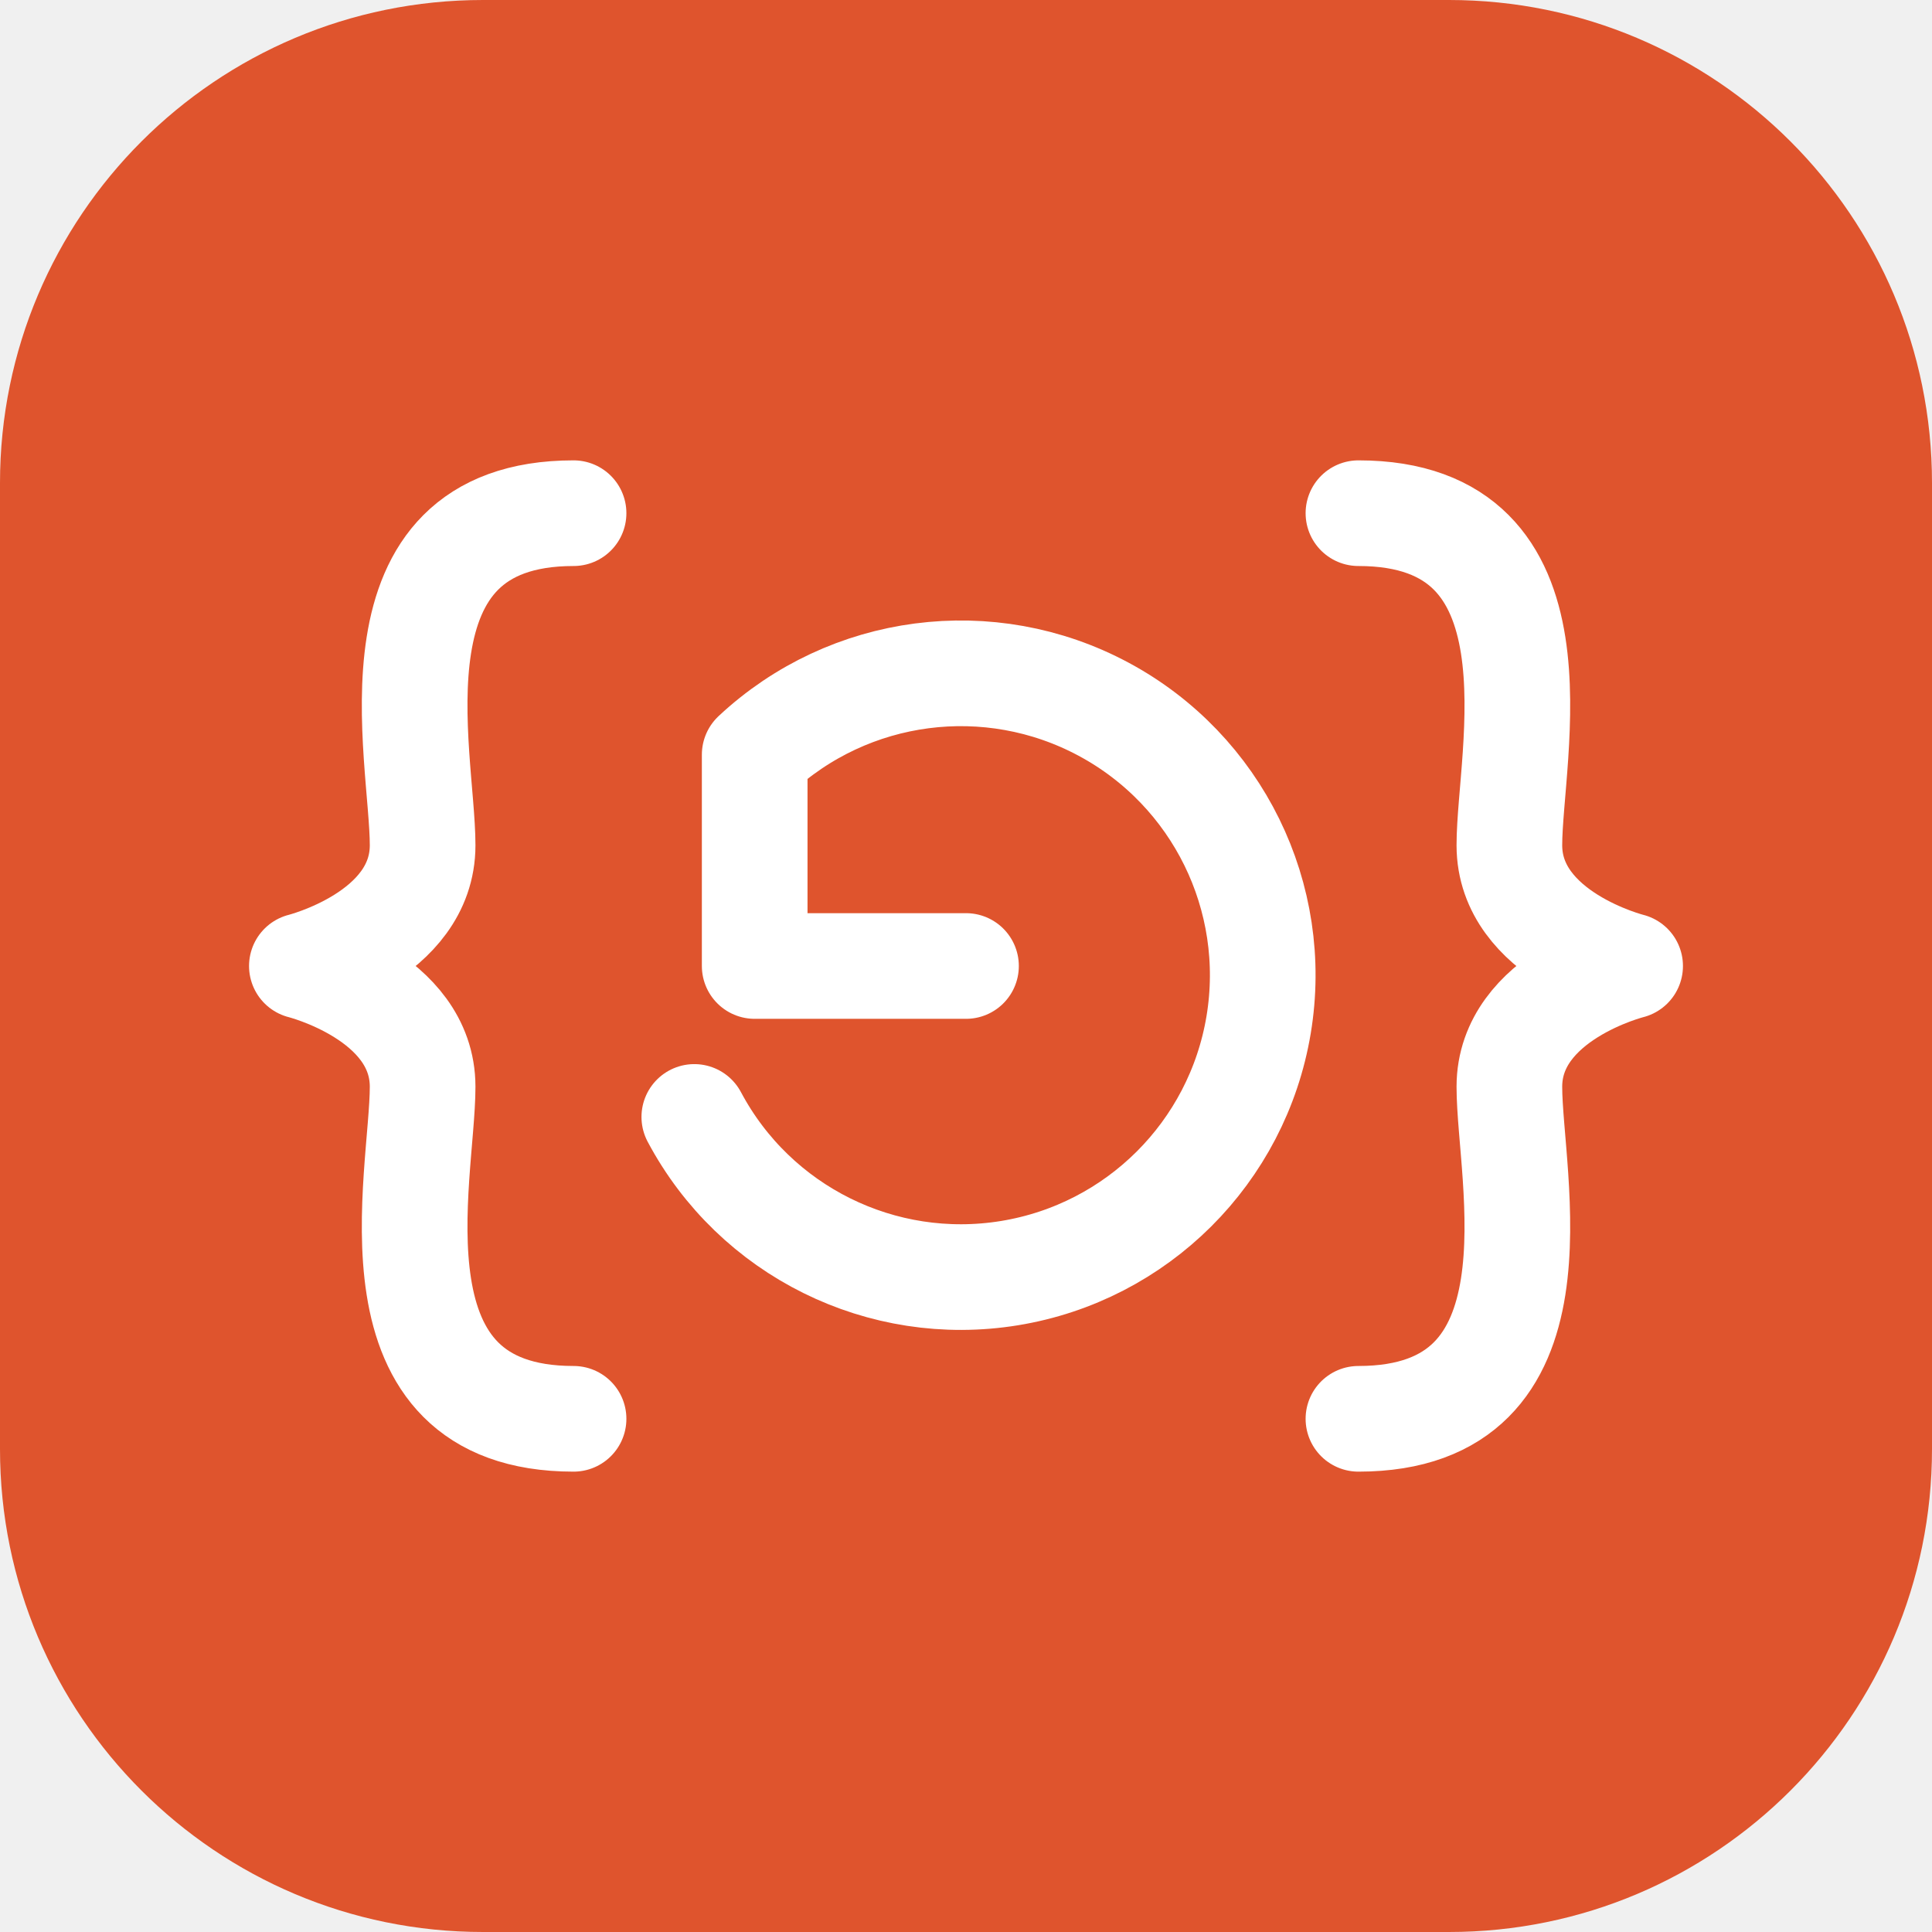
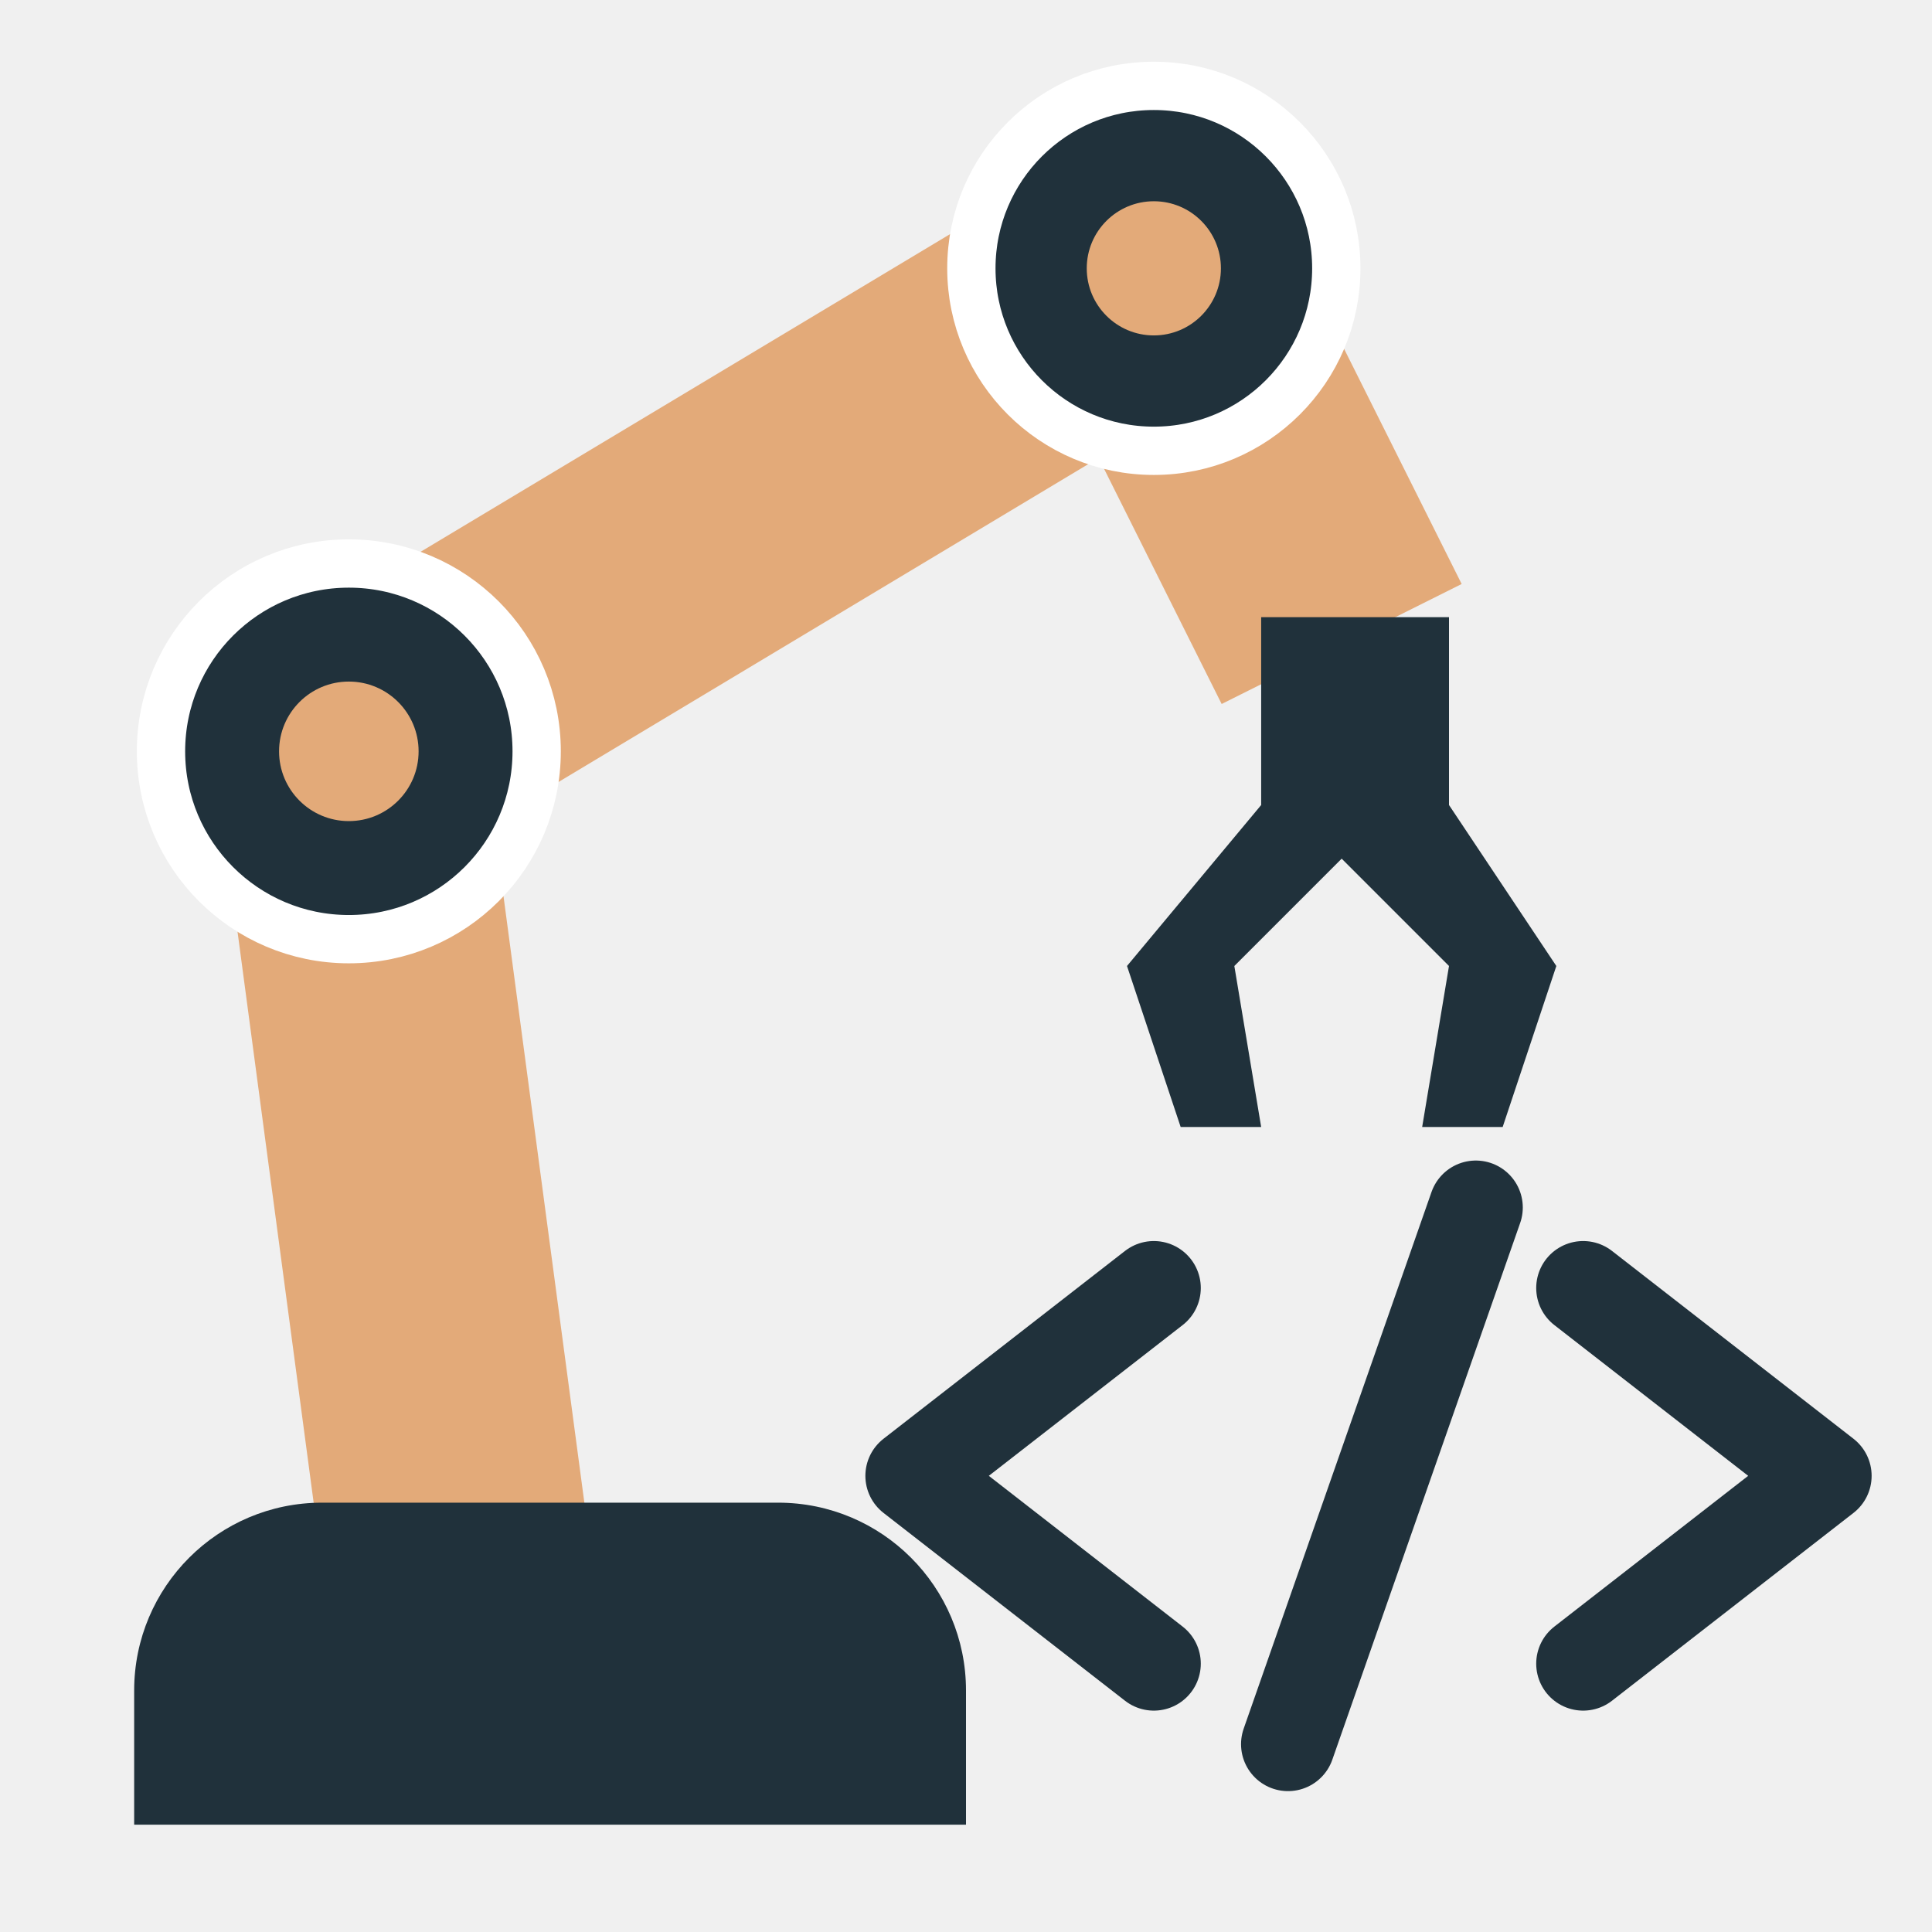
- <svg xmlns="http://www.w3.org/2000/svg" viewBox="0 0 64 64">
-   <rect width="64" height="64" rx="16" fill="#df542d" />
-   <g fill="none" stroke="#fff" stroke-width="3.5" stroke-linecap="round" stroke-linejoin="round">
-     <path d="M19 17c-7 0-5 8-5 11s-4 4-4 4 4 1 4 4-2 11 5 11M45 17c7 0 5 8 5 11s4 4 4 4-4 1-4 4 2 11-5 11" />
-     <path d="M25 25a10 10 0 1 1-2 12m2-12v7h7" />
-   </g>
+ <svg xmlns="http://www.w3.org/2000/svg" viewBox="0 0 72 72" fill="none">
+   <path d="M17 58 13 28 43 10 50 24" stroke="#e3aa79" stroke-width="10" stroke-linejoin="round" />
+   <path d="M5 68v-5a7 7 0 0 1 7-7h17a7 7 0 0 1 7 7v5Z" fill="#20313b" />
+   <circle cx="13" cy="28" r="7" fill="#20313b" stroke="#fff" stroke-width="1.8" />
+   <circle cx="13" cy="28" r="2.6" fill="#e3aa79" />
+   <circle cx="43" cy="10" r="6.8" fill="#20313b" stroke="#fff" stroke-width="1.8" />
+   <circle cx="43" cy="10" r="2.5" fill="#e3aa79" />
+   <path d="M47 23h7v7l4 6-2 6h-3l1-6-4-4-4 4 1 6h-3l-2-6 5-6Z" fill="#20313b" />
+   <path d="m43 48-9 7 9 7m16-14 9 7-9 7m-4-17-7 20" stroke="#20313b" stroke-width="3.5" stroke-linecap="round" stroke-linejoin="round" />
</svg>
